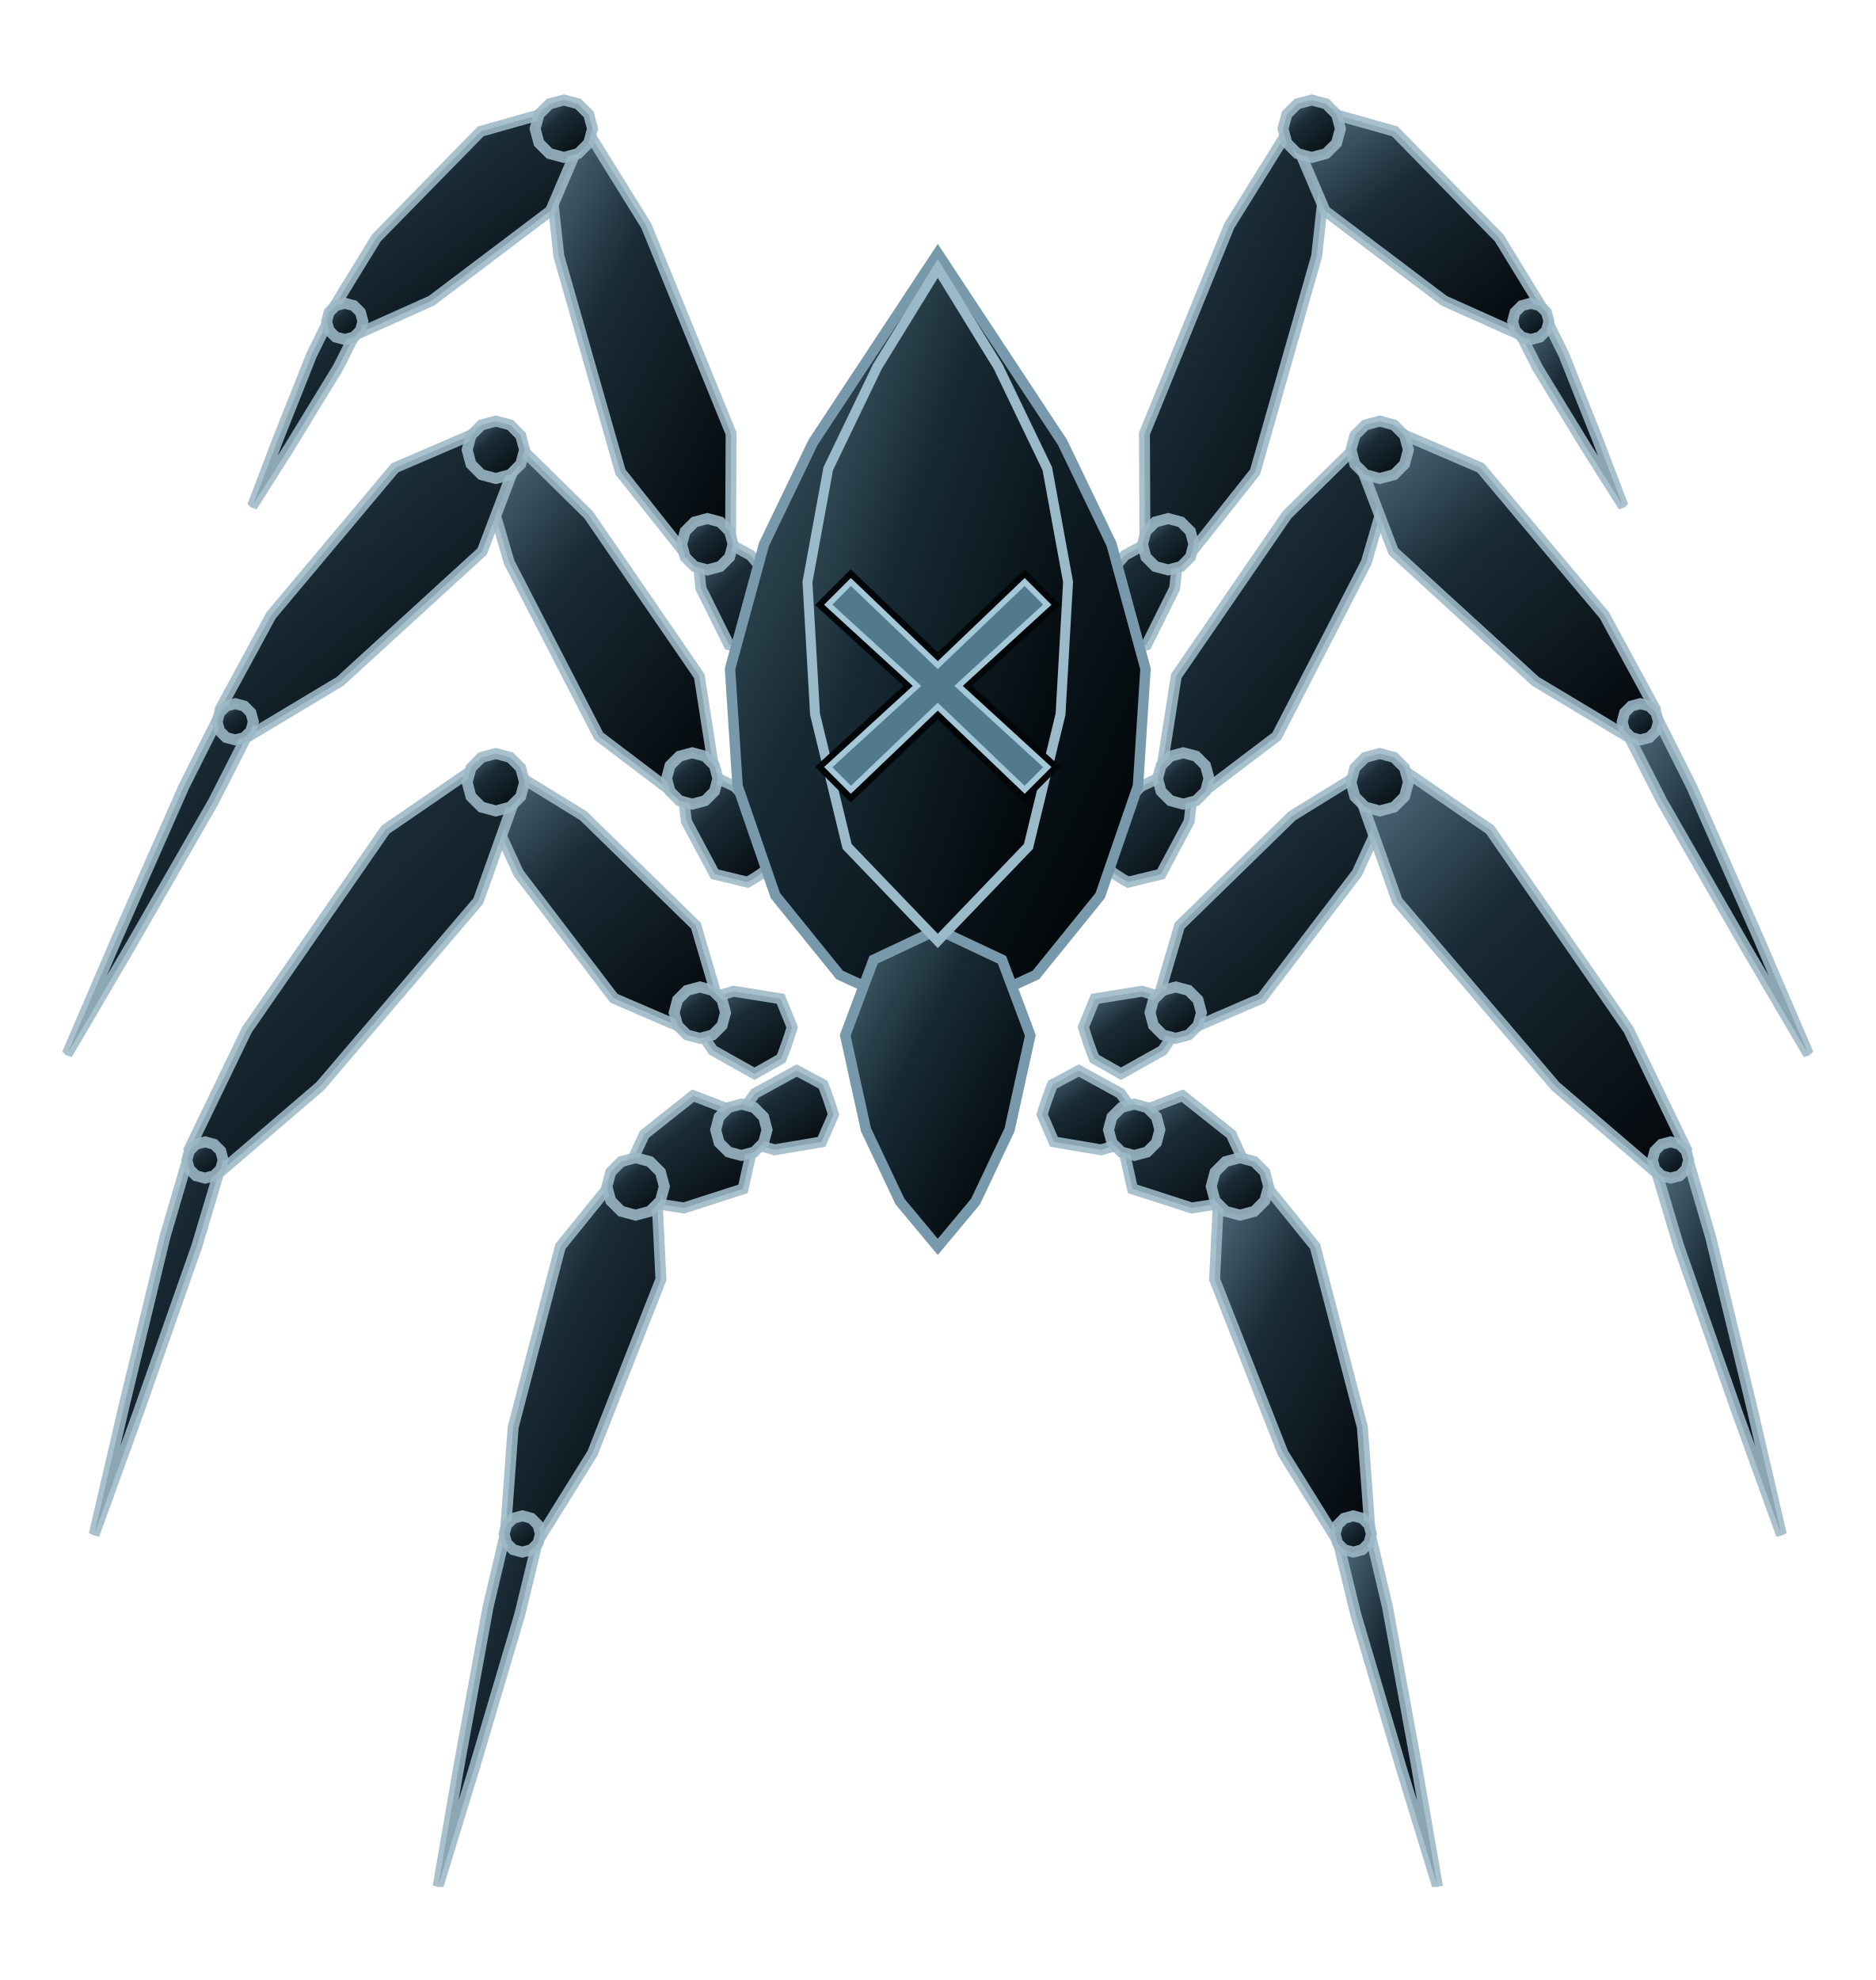
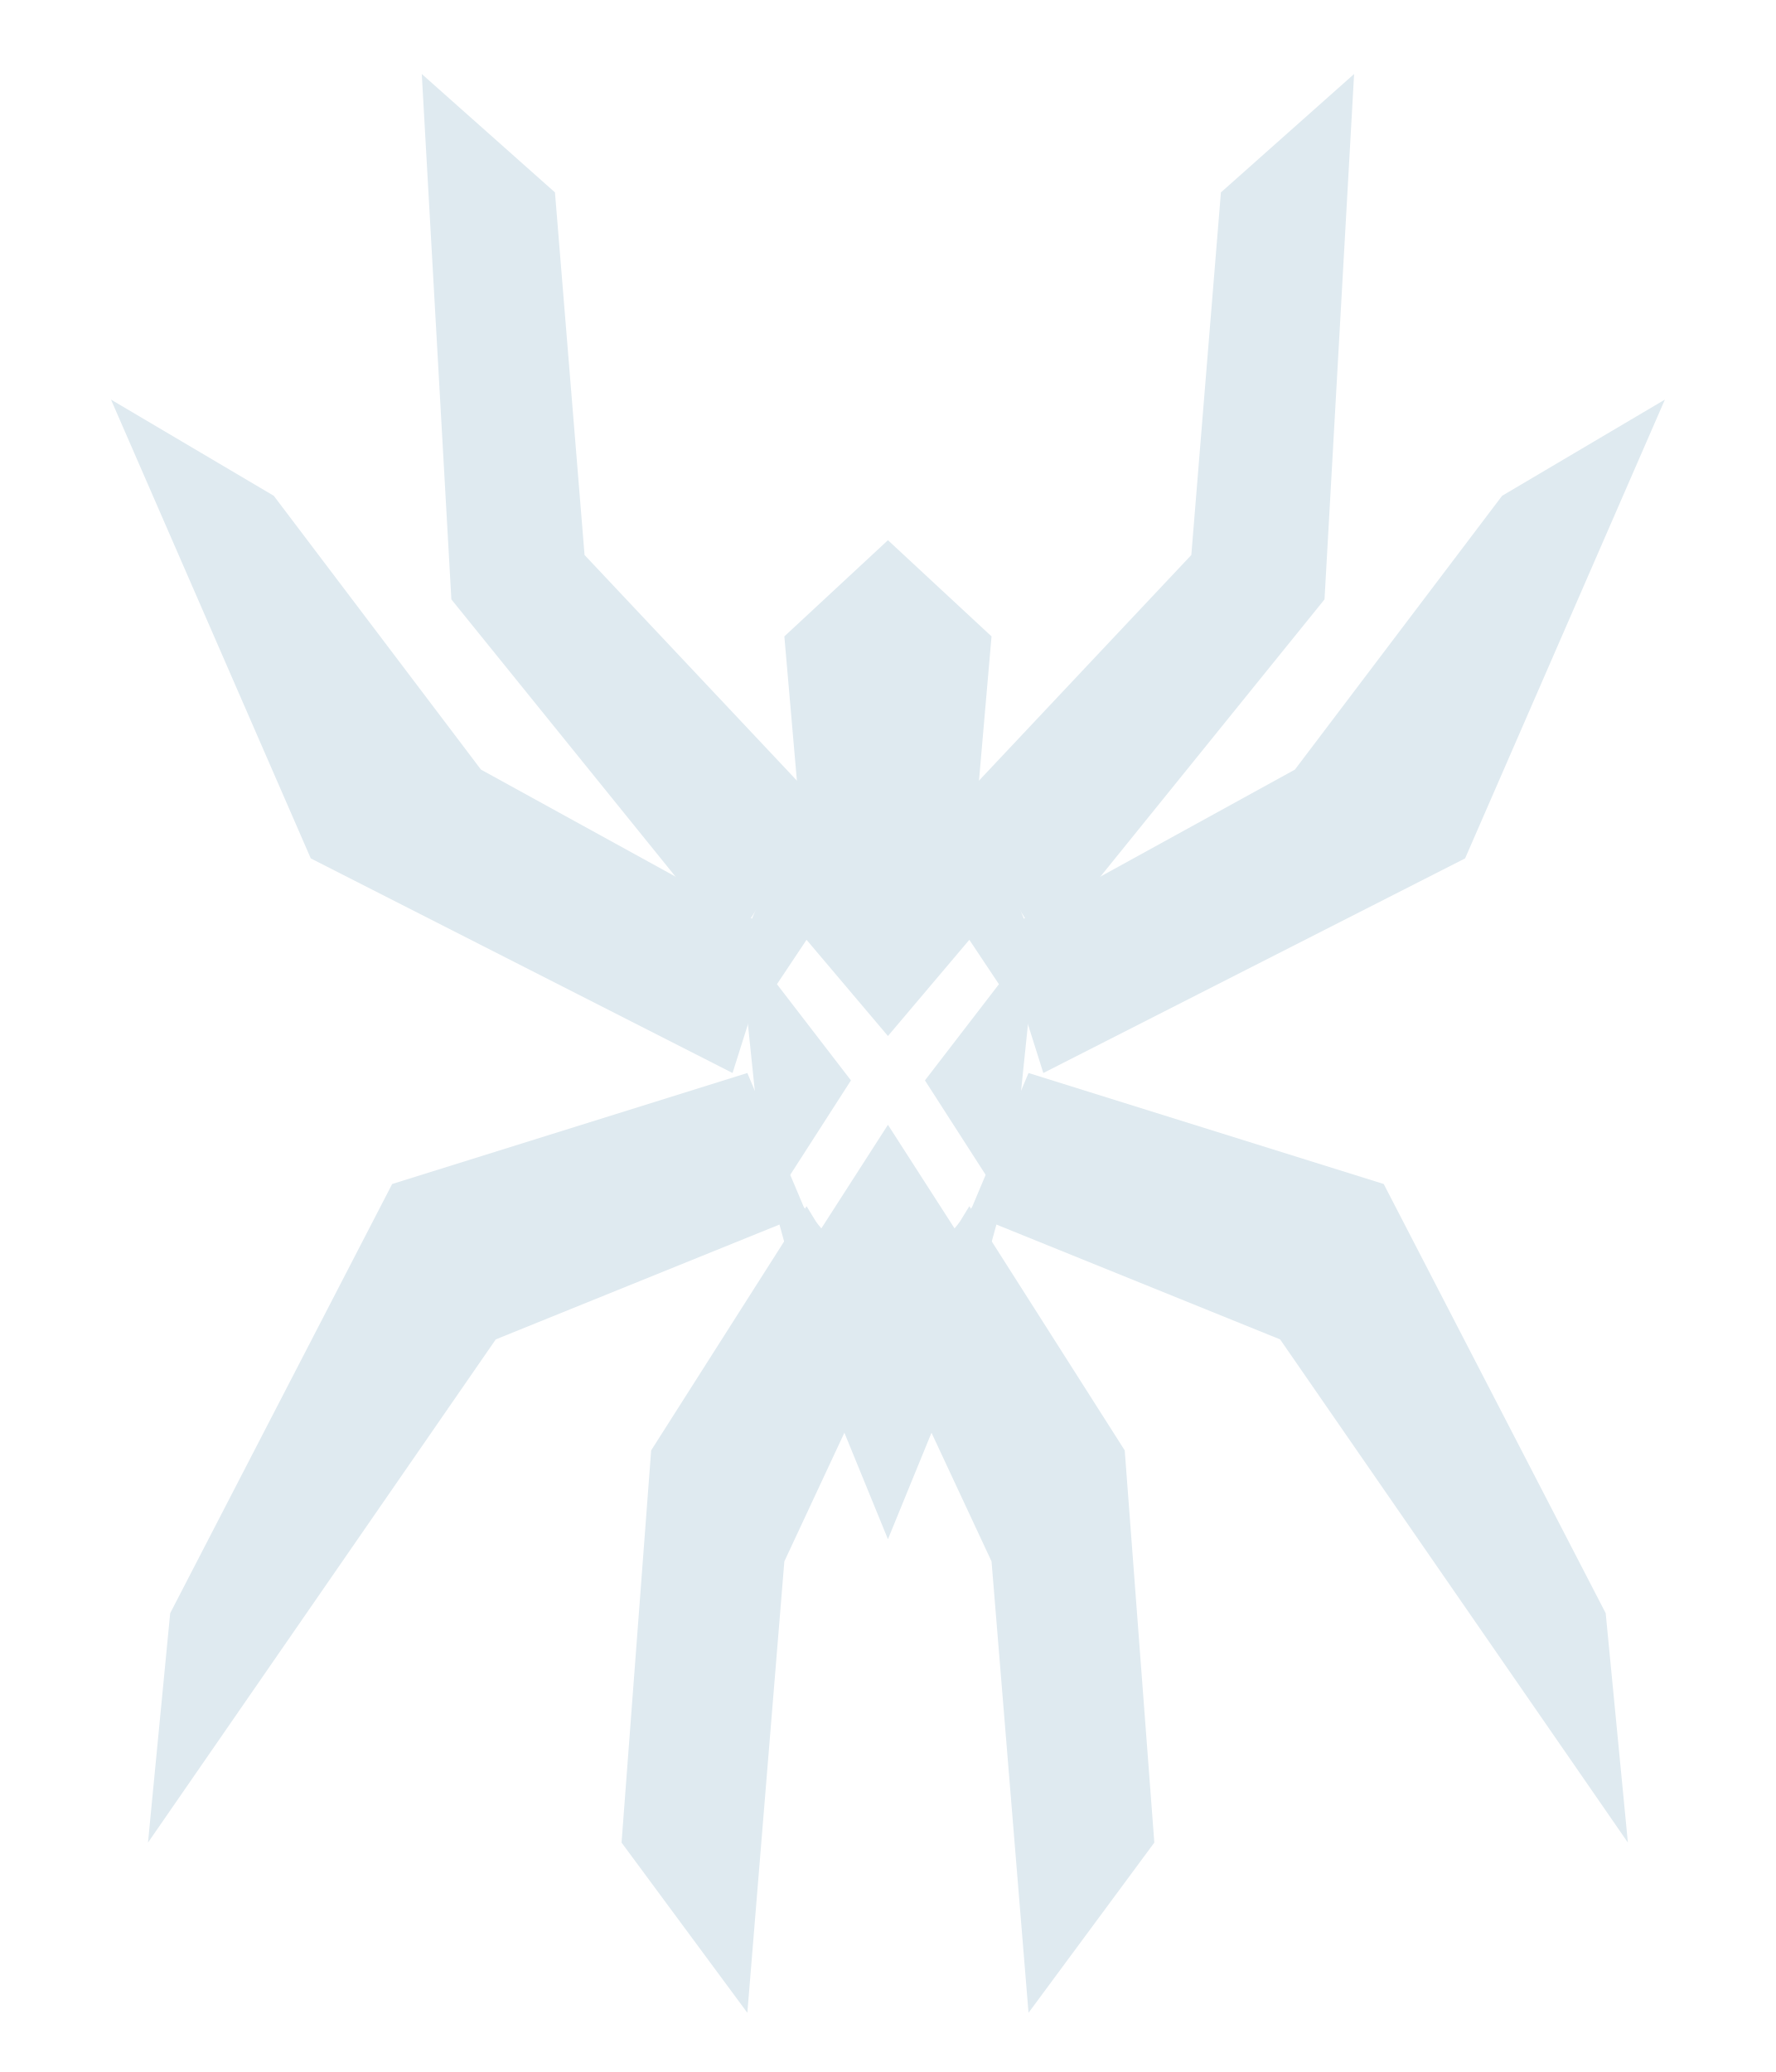
- <svg xmlns="http://www.w3.org/2000/svg" viewBox="0 0 720 760" fill="none">
-   <defs>
-     <linearGradient id="spider-icon-metal" x1=".1" y1="0" x2=".92" y2="1">
-       <stop stop-color="#4e6979" />
-       <stop offset=".35" stop-color="#1a2c37" />
-       <stop offset="1" stop-color="#04080b" />
-     </linearGradient>
-     <linearGradient id="spider-icon-shell" x1="0" y1="0" x2=".88" y2=".8">
-       <stop stop-color="#496775" />
-       <stop offset=".45" stop-color="#172a34" />
-       <stop offset="1" stop-color="#03080b" />
-     </linearGradient>
-   </defs>
-   <path d="M267.57 211.55L268.93 210.32L271.33 208.57L273.87 207.03L275.53 206.25L288.13 213.12L303.97 231.39L302.72 244.67L300.98 246.24L297.96 248.51L294.70 250.43L292.58 251.43L279.84 247.48L269.07 225.82Z" fill="url(#spider-icon-metal)" stroke="#9db9c7" stroke-opacity=".88" stroke-width="4.2" />
-   <path d="M209.44 51.82L212.06 50.77L216.38 49.21L220.75 47.77L223.46 46.98L248.11 86.67L280.67 166.47L280.47 205.82L277.14 207.16L271.65 209.18L266.08 210.98L262.63 211.98L238.18 181.15L214.54 98.26Z" fill="url(#spider-icon-metal)" stroke="#9db9c7" stroke-opacity=".88" stroke-width="4.2" />
-   <path d="M127.93 118.32L144.47 91.34L184.54 50.42L210.82 43.00L213.35 45.09L217.02 48.90L220.33 53.03L222.08 55.80L211.35 80.91L165.65 115.43L136.77 128.38L134.79 126.74L131.85 123.79L129.30 120.50Z" fill="url(#spider-icon-metal)" stroke="#9db9c7" stroke-opacity=".88" stroke-width="4.2" />
-   <path d="M97.47 192.91L106.65 168.79L119.65 136.14L127.24 120.79L129.37 121.39L132.63 122.80L135.71 124.56L137.46 125.91L129.74 141.18L111.42 171.17L97.63 192.99L97.60 192.98L97.54 192.96L97.49 192.93Z" fill="url(#spider-icon-metal)" stroke="#9db9c7" stroke-opacity=".88" stroke-width="4.2" />
-   <path d="M261.69 208.90L263.01 203.97L266.62 200.36L271.55 199.04L276.48 200.36L280.09 203.97L281.41 208.90L280.09 213.83L276.48 217.44L271.55 218.76L266.62 217.44L263.01 213.83Z" fill="url(#spider-icon-metal)" stroke="#9db9c7" stroke-opacity=".88" stroke-width="4.2" />
-   <path d="M205.43 49.40L206.91 43.89L210.94 39.86L216.45 38.38L221.96 39.86L225.99 43.89L227.47 49.40L225.99 54.91L221.96 58.94L216.45 60.42L210.94 58.94L206.91 54.91Z" fill="url(#spider-icon-metal)" stroke="#9db9c7" stroke-opacity=".88" stroke-width="4.2" />
-   <path d="M125.39 123.35L126.32 119.87L128.87 117.32L132.35 116.39L135.83 117.32L138.38 119.87L139.31 123.35L138.38 126.83L135.83 129.38L132.35 130.31L128.87 129.38L126.32 126.83Z" fill="url(#spider-icon-metal)" stroke="#9db9c7" stroke-opacity=".88" stroke-width="4.2" />
-   <path d="M261.87 301.60L263.21 300.35L265.56 298.53L268.03 296.88L269.63 296.00L282.09 301.89L297.88 318.60L296.79 331.49L295.08 333.08L292.13 335.43L288.95 337.49L286.91 338.61L274.34 335.55L263.50 315.28Z" fill="url(#spider-icon-metal)" stroke="#9db9c7" stroke-opacity=".88" stroke-width="4.2" />
-   <path d="M183.98 176.46L186.23 174.71L190.09 172.21L194.12 170.00L196.72 168.84L225.95 197.60L268.45 259.52L273.85 293.96L271.00 296.17L266.12 299.42L260.95 302.18L257.65 303.64L229.87 282.58L195.47 215.82Z" fill="url(#spider-icon-metal)" stroke="#9db9c7" stroke-opacity=".88" stroke-width="4.2" />
-   <path d="M84.77 271.75L104.08 236.18L151.59 179.57L183.31 165.91L186.35 168.09L190.89 172.09L195.08 176.45L197.39 179.39L185.09 211.67L130.55 261.54L95.83 282.35L93.44 280.63L89.83 277.54L86.59 274.07Z" fill="url(#spider-icon-metal)" stroke="#9db9c7" stroke-opacity=".88" stroke-width="4.2" />
-   <path d="M26.41 403.15L44.87 360.21L70.58 301.93L84.54 274.14L86.94 274.82L90.61 276.43L94.09 278.43L96.06 279.96L81.95 307.68L50.24 362.93L26.59 403.25L26.56 403.24L26.49 403.21L26.44 403.18Z" fill="url(#spider-icon-metal)" stroke="#9db9c7" stroke-opacity=".88" stroke-width="4.2" />
-   <path d="M255.89 298.80L257.21 293.87L260.82 290.26L265.75 288.94L270.68 290.26L274.29 293.87L275.61 298.80L274.29 303.73L270.68 307.34L265.75 308.66L260.82 307.34L257.21 303.73Z" fill="url(#spider-icon-metal)" stroke="#9db9c7" stroke-opacity=".88" stroke-width="4.2" />
-   <path d="M179.33 172.65L180.81 167.14L184.84 163.11L190.35 161.63L195.86 163.11L199.89 167.14L201.37 172.65L199.89 178.16L195.86 182.19L190.35 183.67L184.84 182.19L180.81 178.16Z" fill="url(#spider-icon-metal)" stroke="#9db9c7" stroke-opacity=".88" stroke-width="4.2" />
-   <path d="M83.34 277.05L84.27 273.57L86.82 271.02L90.30 270.09L93.78 271.02L96.33 273.57L97.26 277.05L96.33 280.53L93.78 283.08L90.30 284.01L86.82 283.08L84.27 280.53Z" fill="url(#spider-icon-metal)" stroke="#9db9c7" stroke-opacity=".88" stroke-width="4.2" />
-   <path d="M267.00 393.45L267.56 391.62L268.55 388.66L269.60 385.73L270.30 383.95L281.61 380.47L299.66 383.37L304.10 394.26L303.39 396.59L302.15 400.35L300.79 404.08L299.90 406.34L289.66 412.13L273.70 403.19Z" fill="url(#spider-icon-metal)" stroke="#9db9c7" stroke-opacity=".88" stroke-width="4.2" />
-   <path d="M185.15 304.85L186.86 302.80L189.96 299.81L193.31 297.10L195.55 295.65L223.93 313.12L267.17 355.30L275.26 382.85L273.09 385.45L269.20 389.33L264.89 392.71L262.04 394.55L235.68 383.18L199.05 335.14Z" fill="url(#spider-icon-metal)" stroke="#9db9c7" stroke-opacity=".88" stroke-width="4.2" />
-   <path d="M72.82 440.73L94.78 395.27L147.98 318.44L182.87 294.49L185.99 296.32L190.76 299.71L195.27 303.46L197.83 306.01L183.59 345.86L122.91 416.93L84.58 449.77L82.12 448.34L78.34 445.72L74.84 442.73Z" fill="url(#spider-icon-metal)" stroke="#9db9c7" stroke-opacity=".88" stroke-width="4.2" />
-   <path d="M36.55 587.32L47.64 539.60L63.34 474.70L72.51 443.42L74.96 443.76L78.85 444.74L82.64 446.04L84.89 447.08L75.56 478.32L53.41 541.31L36.75 587.38L36.71 587.37L36.65 587.36L36.59 587.34Z" fill="url(#spider-icon-metal)" stroke="#9db9c7" stroke-opacity=".88" stroke-width="4.2" />
-   <path d="M258.79 388.70L260.11 383.77L263.72 380.16L268.65 378.84L273.58 380.16L277.19 383.77L278.51 388.70L277.19 393.63L273.58 397.24L268.65 398.56L263.72 397.24L260.11 393.63Z" fill="url(#spider-icon-metal)" stroke="#9db9c7" stroke-opacity=".88" stroke-width="4.2" />
-   <path d="M179.33 300.25L180.81 294.74L184.84 290.71L190.35 289.23L195.86 290.71L199.89 294.74L201.37 300.25L199.89 305.76L195.86 309.79L190.35 311.27L184.84 309.79L180.81 305.76Z" fill="url(#spider-icon-metal)" stroke="#9db9c7" stroke-opacity=".88" stroke-width="4.2" />
-   <path d="M71.74 445.25L72.67 441.77L75.22 439.22L78.70 438.29L82.18 439.22L84.73 441.77L85.66 445.25L84.73 448.73L82.18 451.28L78.70 452.21L75.22 451.28L72.67 448.73Z" fill="url(#spider-icon-metal)" stroke="#9db9c7" stroke-opacity=".88" stroke-width="4.2" />
-   <path d="M283.03 429.13L289.84 419.70L305.85 410.91L315.95 416.30L316.80 418.45L318.09 422.00L319.28 425.59L319.95 427.80L315.38 438.30L297.37 441.34L286.17 438.17L285.51 436.48L284.50 433.68L283.56 430.87Z" fill="url(#spider-icon-metal)" stroke="#9db9c7" stroke-opacity=".88" stroke-width="4.2" />
-   <path d="M240.84 449.49L247.39 435.39L266.08 420.54L280.57 426.13L282.45 428.81L285.16 433.35L287.44 438.13L288.63 441.17L285.25 456.33L262.54 463.66L247.16 461.31L245.69 459.21L243.60 455.61L241.77 451.88Z" fill="url(#spider-icon-metal)" stroke="#9db9c7" stroke-opacity=".88" stroke-width="4.2" />
-   <path d="M194.13 586.72L197.00 547.81L215.13 478.45L235.89 452.76L239.06 453.49L244.13 455.00L249.11 456.76L252.11 458.04L253.73 491.04L227.49 557.75L206.87 590.88L204.38 590.30L200.38 589.15L196.48 587.73Z" fill="url(#spider-icon-metal)" stroke="#9db9c7" stroke-opacity=".88" stroke-width="4.2" />
-   <path d="M168.50 722.18L176.25 677.49L187.39 616.69L194.32 587.32L196.73 587.62L200.59 588.42L204.39 589.46L206.68 590.28L199.57 619.60L182.00 678.87L168.70 722.22L168.66 722.22L168.60 722.21L168.54 722.19Z" fill="url(#spider-icon-metal)" stroke="#9db9c7" stroke-opacity=".88" stroke-width="4.2" />
-   <path d="M274.74 433.65L276.06 428.72L279.67 425.11L284.60 423.79L289.53 425.11L293.14 428.72L294.46 433.65L293.14 438.58L289.53 442.19L284.60 443.51L279.67 442.19L276.06 438.58Z" fill="url(#spider-icon-metal)" stroke="#9db9c7" stroke-opacity=".88" stroke-width="4.2" />
-   <path d="M232.98 455.40L234.46 449.89L238.49 445.86L244.00 444.38L249.51 445.86L253.54 449.89L255.02 455.40L253.54 460.91L249.51 464.94L244.00 466.42L238.49 464.94L234.46 460.91Z" fill="url(#spider-icon-metal)" stroke="#9db9c7" stroke-opacity=".88" stroke-width="4.2" />
-   <path d="M193.54 588.80L194.47 585.32L197.02 582.77L200.50 581.84L203.98 582.77L206.53 585.32L207.46 588.80L206.53 592.28L203.98 594.83L200.50 595.76L197.02 594.83L194.47 592.28Z" fill="url(#spider-icon-metal)" stroke="#9db9c7" stroke-opacity=".88" stroke-width="4.2" />
-   <path d="M416.03 231.39L431.87 213.12L444.47 206.25L446.13 207.03L448.67 208.57L451.07 210.32L452.43 211.55L450.93 225.82L440.16 247.48L427.42 251.43L425.30 250.43L422.04 248.51L419.02 246.24L417.28 244.67Z" fill="url(#spider-icon-metal)" stroke="#9db9c7" stroke-opacity=".88" stroke-width="4.2" />
-   <path d="M439.33 166.47L471.89 86.67L496.54 46.98L499.25 47.77L503.62 49.21L507.94 50.77L510.56 51.82L505.46 98.26L481.82 181.15L457.37 211.98L453.92 210.98L448.35 209.18L442.86 207.16L439.53 205.82Z" fill="url(#spider-icon-metal)" stroke="#9db9c7" stroke-opacity=".88" stroke-width="4.2" />
-   <path d="M497.92 55.80L499.67 53.03L502.98 48.90L506.65 45.09L509.18 43.00L535.46 50.42L575.53 91.34L592.07 118.32L590.70 120.50L588.15 123.79L585.21 126.74L583.23 128.38L554.35 115.43L508.65 80.91Z" fill="url(#spider-icon-metal)" stroke="#9db9c7" stroke-opacity=".88" stroke-width="4.2" />
-   <path d="M582.54 125.91L584.29 124.56L587.37 122.80L590.63 121.39L592.76 120.79L600.35 136.14L613.35 168.79L622.53 192.91L622.51 192.93L622.46 192.96L622.40 192.98L622.37 192.99L608.58 171.17L590.26 141.18Z" fill="url(#spider-icon-metal)" stroke="#9db9c7" stroke-opacity=".88" stroke-width="4.2" />
-   <path d="M438.59 208.90L439.91 203.97L443.52 200.36L448.45 199.04L453.38 200.36L456.99 203.97L458.31 208.90L456.99 213.83L453.38 217.44L448.45 218.76L443.52 217.44L439.91 213.83Z" fill="url(#spider-icon-metal)" stroke="#9db9c7" stroke-opacity=".88" stroke-width="4.2" />
-   <path d="M492.53 49.40L494.01 43.89L498.04 39.86L503.55 38.38L509.06 39.86L513.09 43.89L514.57 49.40L513.09 54.91L509.06 58.94L503.55 60.42L498.04 58.94L494.01 54.91Z" fill="url(#spider-icon-metal)" stroke="#9db9c7" stroke-opacity=".88" stroke-width="4.2" />
-   <path d="M580.69 123.35L581.62 119.87L584.17 117.32L587.65 116.39L591.13 117.32L593.68 119.87L594.61 123.35L593.68 126.83L591.13 129.38L587.65 130.31L584.17 129.38L581.62 126.83Z" fill="url(#spider-icon-metal)" stroke="#9db9c7" stroke-opacity=".88" stroke-width="4.2" />
-   <path d="M422.12 318.60L437.91 301.89L450.37 296.00L451.97 296.88L454.44 298.53L456.79 300.35L458.13 301.60L456.50 315.28L445.66 335.55L433.09 338.61L431.05 337.49L427.87 335.43L424.92 333.08L423.21 331.49Z" fill="url(#spider-icon-metal)" stroke="#9db9c7" stroke-opacity=".88" stroke-width="4.2" />
-   <path d="M446.15 293.96L451.55 259.52L494.05 197.60L523.28 168.84L525.88 170.00L529.91 172.21L533.77 174.71L536.02 176.46L524.53 215.82L490.13 282.58L462.35 303.64L459.05 302.18L453.88 299.42L449.00 296.17Z" fill="url(#spider-icon-metal)" stroke="#9db9c7" stroke-opacity=".88" stroke-width="4.2" />
-   <path d="M522.61 179.39L524.92 176.45L529.11 172.09L533.65 168.09L536.69 165.91L568.41 179.57L615.92 236.18L635.23 271.75L633.41 274.07L630.17 277.54L626.56 280.63L624.17 282.35L589.45 261.54L534.91 211.67Z" fill="url(#spider-icon-metal)" stroke="#9db9c7" stroke-opacity=".88" stroke-width="4.2" />
-   <path d="M623.94 279.96L625.91 278.43L629.39 276.43L633.06 274.82L635.46 274.14L649.42 301.93L675.13 360.21L693.59 403.15L693.56 403.18L693.51 403.21L693.44 403.24L693.41 403.25L669.76 362.93L638.05 307.68Z" fill="url(#spider-icon-metal)" stroke="#9db9c7" stroke-opacity=".88" stroke-width="4.2" />
-   <path d="M444.39 298.80L445.71 293.87L449.32 290.26L454.25 288.94L459.18 290.26L462.79 293.87L464.11 298.80L462.79 303.73L459.18 307.34L454.25 308.66L449.32 307.34L445.71 303.73Z" fill="url(#spider-icon-metal)" stroke="#9db9c7" stroke-opacity=".88" stroke-width="4.2" />
-   <path d="M518.63 172.65L520.11 167.14L524.14 163.11L529.65 161.63L535.16 163.11L539.19 167.14L540.67 172.65L539.19 178.16L535.16 182.19L529.65 183.67L524.14 182.19L520.11 178.16Z" fill="url(#spider-icon-metal)" stroke="#9db9c7" stroke-opacity=".88" stroke-width="4.2" />
-   <path d="M622.74 277.05L623.67 273.57L626.22 271.02L629.70 270.09L633.18 271.02L635.73 273.57L636.66 277.05L635.73 280.53L633.18 283.08L629.70 284.01L626.22 283.08L623.67 280.53Z" fill="url(#spider-icon-metal)" stroke="#9db9c7" stroke-opacity=".88" stroke-width="4.2" />
-   <path d="M415.90 394.26L420.34 383.37L438.39 380.47L449.70 383.95L450.40 385.73L451.45 388.66L452.44 391.62L453.00 393.45L446.30 403.19L430.34 412.13L420.10 406.34L419.21 404.08L417.85 400.35L416.61 396.59Z" fill="url(#spider-icon-metal)" stroke="#9db9c7" stroke-opacity=".88" stroke-width="4.2" />
-   <path d="M444.74 382.85L452.83 355.30L496.07 313.12L524.45 295.65L526.69 297.10L530.04 299.81L533.14 302.80L534.85 304.85L520.95 335.14L484.32 383.18L457.96 394.55L455.11 392.71L450.80 389.33L446.91 385.45Z" fill="url(#spider-icon-metal)" stroke="#9db9c7" stroke-opacity=".88" stroke-width="4.2" />
-   <path d="M522.17 306.01L524.73 303.46L529.24 299.71L534.01 296.32L537.13 294.49L572.02 318.44L625.22 395.27L647.18 440.73L645.16 442.73L641.66 445.72L637.88 448.34L635.42 449.77L597.09 416.93L536.41 345.86Z" fill="url(#spider-icon-metal)" stroke="#9db9c7" stroke-opacity=".88" stroke-width="4.2" />
-   <path d="M635.11 447.08L637.36 446.04L641.15 444.74L645.04 443.76L647.49 443.42L656.66 474.70L672.36 539.60L683.45 587.32L683.41 587.34L683.35 587.36L683.29 587.37L683.25 587.38L666.59 541.31L644.44 478.32Z" fill="url(#spider-icon-metal)" stroke="#9db9c7" stroke-opacity=".88" stroke-width="4.2" />
-   <path d="M441.49 388.70L442.81 383.77L446.42 380.16L451.35 378.84L456.28 380.16L459.89 383.77L461.21 388.70L459.89 393.63L456.28 397.24L451.35 398.56L446.42 397.24L442.81 393.63Z" fill="url(#spider-icon-metal)" stroke="#9db9c7" stroke-opacity=".88" stroke-width="4.2" />
-   <path d="M518.63 300.25L520.11 294.74L524.14 290.71L529.65 289.23L535.16 290.71L539.19 294.74L540.67 300.25L539.19 305.76L535.16 309.79L529.65 311.27L524.14 309.79L520.11 305.76Z" fill="url(#spider-icon-metal)" stroke="#9db9c7" stroke-opacity=".88" stroke-width="4.2" />
-   <path d="M634.34 445.25L635.27 441.77L637.82 439.22L641.30 438.29L644.78 439.22L647.33 441.77L648.26 445.25L647.33 448.73L644.78 451.28L641.30 452.21L637.82 451.28L635.27 448.73Z" fill="url(#spider-icon-metal)" stroke="#9db9c7" stroke-opacity=".88" stroke-width="4.2" />
-   <path d="M400.05 427.80L400.72 425.59L401.91 422.00L403.20 418.45L404.05 416.30L414.15 410.91L430.16 419.70L436.97 429.13L436.44 430.87L435.50 433.68L434.49 436.48L433.83 438.17L422.63 441.34L404.62 438.30Z" fill="url(#spider-icon-metal)" stroke="#9db9c7" stroke-opacity=".88" stroke-width="4.2" />
-   <path d="M431.37 441.17L432.56 438.13L434.84 433.35L437.55 428.81L439.43 426.13L453.92 420.54L472.61 435.39L479.16 449.49L478.23 451.88L476.40 455.61L474.31 459.21L472.84 461.31L457.46 463.66L434.75 456.33Z" fill="url(#spider-icon-metal)" stroke="#9db9c7" stroke-opacity=".88" stroke-width="4.2" />
-   <path d="M466.27 491.04L467.89 458.04L470.89 456.76L475.87 455.00L480.94 453.49L484.11 452.76L504.87 478.45L523.00 547.81L525.87 586.72L523.52 587.73L519.62 589.15L515.62 590.30L513.13 590.88L492.51 557.75Z" fill="url(#spider-icon-metal)" stroke="#9db9c7" stroke-opacity=".88" stroke-width="4.2" />
-   <path d="M513.32 590.28L515.61 589.46L519.41 588.42L523.27 587.62L525.68 587.32L532.61 616.69L543.75 677.49L551.50 722.18L551.46 722.19L551.40 722.21L551.34 722.22L551.30 722.22L538.00 678.87L520.43 619.60Z" fill="url(#spider-icon-metal)" stroke="#9db9c7" stroke-opacity=".88" stroke-width="4.2" />
-   <path d="M425.54 433.65L426.86 428.72L430.47 425.11L435.40 423.79L440.33 425.11L443.94 428.72L445.26 433.65L443.94 438.58L440.33 442.19L435.40 443.51L430.47 442.19L426.86 438.58Z" fill="url(#spider-icon-metal)" stroke="#9db9c7" stroke-opacity=".88" stroke-width="4.2" />
-   <path d="M464.98 455.40L466.46 449.89L470.49 445.86L476.00 444.38L481.51 445.86L485.54 449.89L487.02 455.40L485.54 460.91L481.51 464.94L476.00 466.42L470.49 464.94L466.46 460.91Z" fill="url(#spider-icon-metal)" stroke="#9db9c7" stroke-opacity=".88" stroke-width="4.2" />
-   <path d="M512.54 588.80L513.47 585.32L516.02 582.77L519.50 581.84L522.98 582.77L525.53 585.32L526.46 588.80L525.53 592.28L522.98 594.83L519.50 595.76L516.02 594.83L513.47 592.28Z" fill="url(#spider-icon-metal)" stroke="#9db9c7" stroke-opacity=".88" stroke-width="4.2" />
-   <path d="M280.25 256.75L293.30 208.90L312.15 169.75L360.00 97.25L407.85 169.75L426.70 208.90L439.75 256.75L436.85 301.70L422.35 343.75L397.70 374.20L360.00 391.60L322.30 374.20L297.65 343.75L283.15 301.70Z" fill="url(#spider-icon-shell)" stroke="#7899ab" stroke-width="4.0" />
-   <path d="M324.47 397.40L335.35 368.40L360.00 356.80L384.65 368.40L395.53 397.40L387.55 433.65L374.50 461.20L360.00 478.60L345.50 461.20L332.45 433.65Z" fill="url(#spider-icon-shell)" stroke="#7899ab" stroke-width="4.0" />
-   <path d="M360.00 103.05L383.20 140.75L402.05 179.90L410.02 223.40L407.13 274.15L394.80 324.90L360.00 361.15L325.20 324.90L312.88 274.15L309.98 223.40L317.95 179.90L336.80 140.75L360.00 103.05Z" fill="url(#spider-icon-shell)" stroke="#9bbac9" stroke-width="3.8" />
-   <g id="spider-back-x">
-     <path d="M326.65 223.40L360.00 255.30L393.35 223.40L402.05 232.10L367.98 263.27L402.05 294.45L393.35 303.15L360.00 271.25L326.65 303.15L317.95 294.45L352.02 263.27L317.95 232.10L326.65 223.40Z" fill="#527a8d" stroke="#020609" stroke-width="7" stroke-linejoin="miter" />
-     <path d="M326.65 223.40L360.00 255.30L393.35 223.40L402.05 232.10L367.98 263.27L402.05 294.45L393.35 303.15L360.00 271.25L326.65 303.15L317.95 294.45L352.02 263.27L317.95 232.10L326.65 223.40Z" fill="#527a8d" stroke="#a4c8d8" stroke-width="2.2" stroke-linejoin="miter" />
+ <svg xmlns="http://www.w3.org/2000/svg" viewBox="0 0 240 280" fill="#dfeaf0">
+   <path d="M111 109 79 75 75 26 57 10 61 81 99 128Z" />
+   <path d="M105 126 65 104 37 67 15 54 42 116 99 145Z" />
+   <path d="M101 145 53 160 23 218 20 249 67 181 109 164Z" />
+   <path d="M109 163 88 196 84 249 101 272 106 211 120 181Z" />
+   <g transform="translate(240 0) scale(-1 1)">
+     <path d="M111 109 79 75 75 26 57 10 61 81 99 128Z" />
+     <path d="M105 126 65 104 37 67 15 54 42 116 99 145Z" />
+     <path d="M101 145 53 160 23 218 20 249 67 181 109 164Z" />
+     <path d="M109 163 88 196 84 249 101 272 106 211 120 181Z" />
  </g>
+   <path d="M120 73 134 86 132 109 140 128 137 157 129 186 120 208 111 186 103 157 100 128 108 109 106 86Z M109 127 120 140 131 127 135 133 125 146 134 160 129 166 120 152 111 166 106 160 115 146 105 133Z" fill-rule="evenodd" />
</svg>
